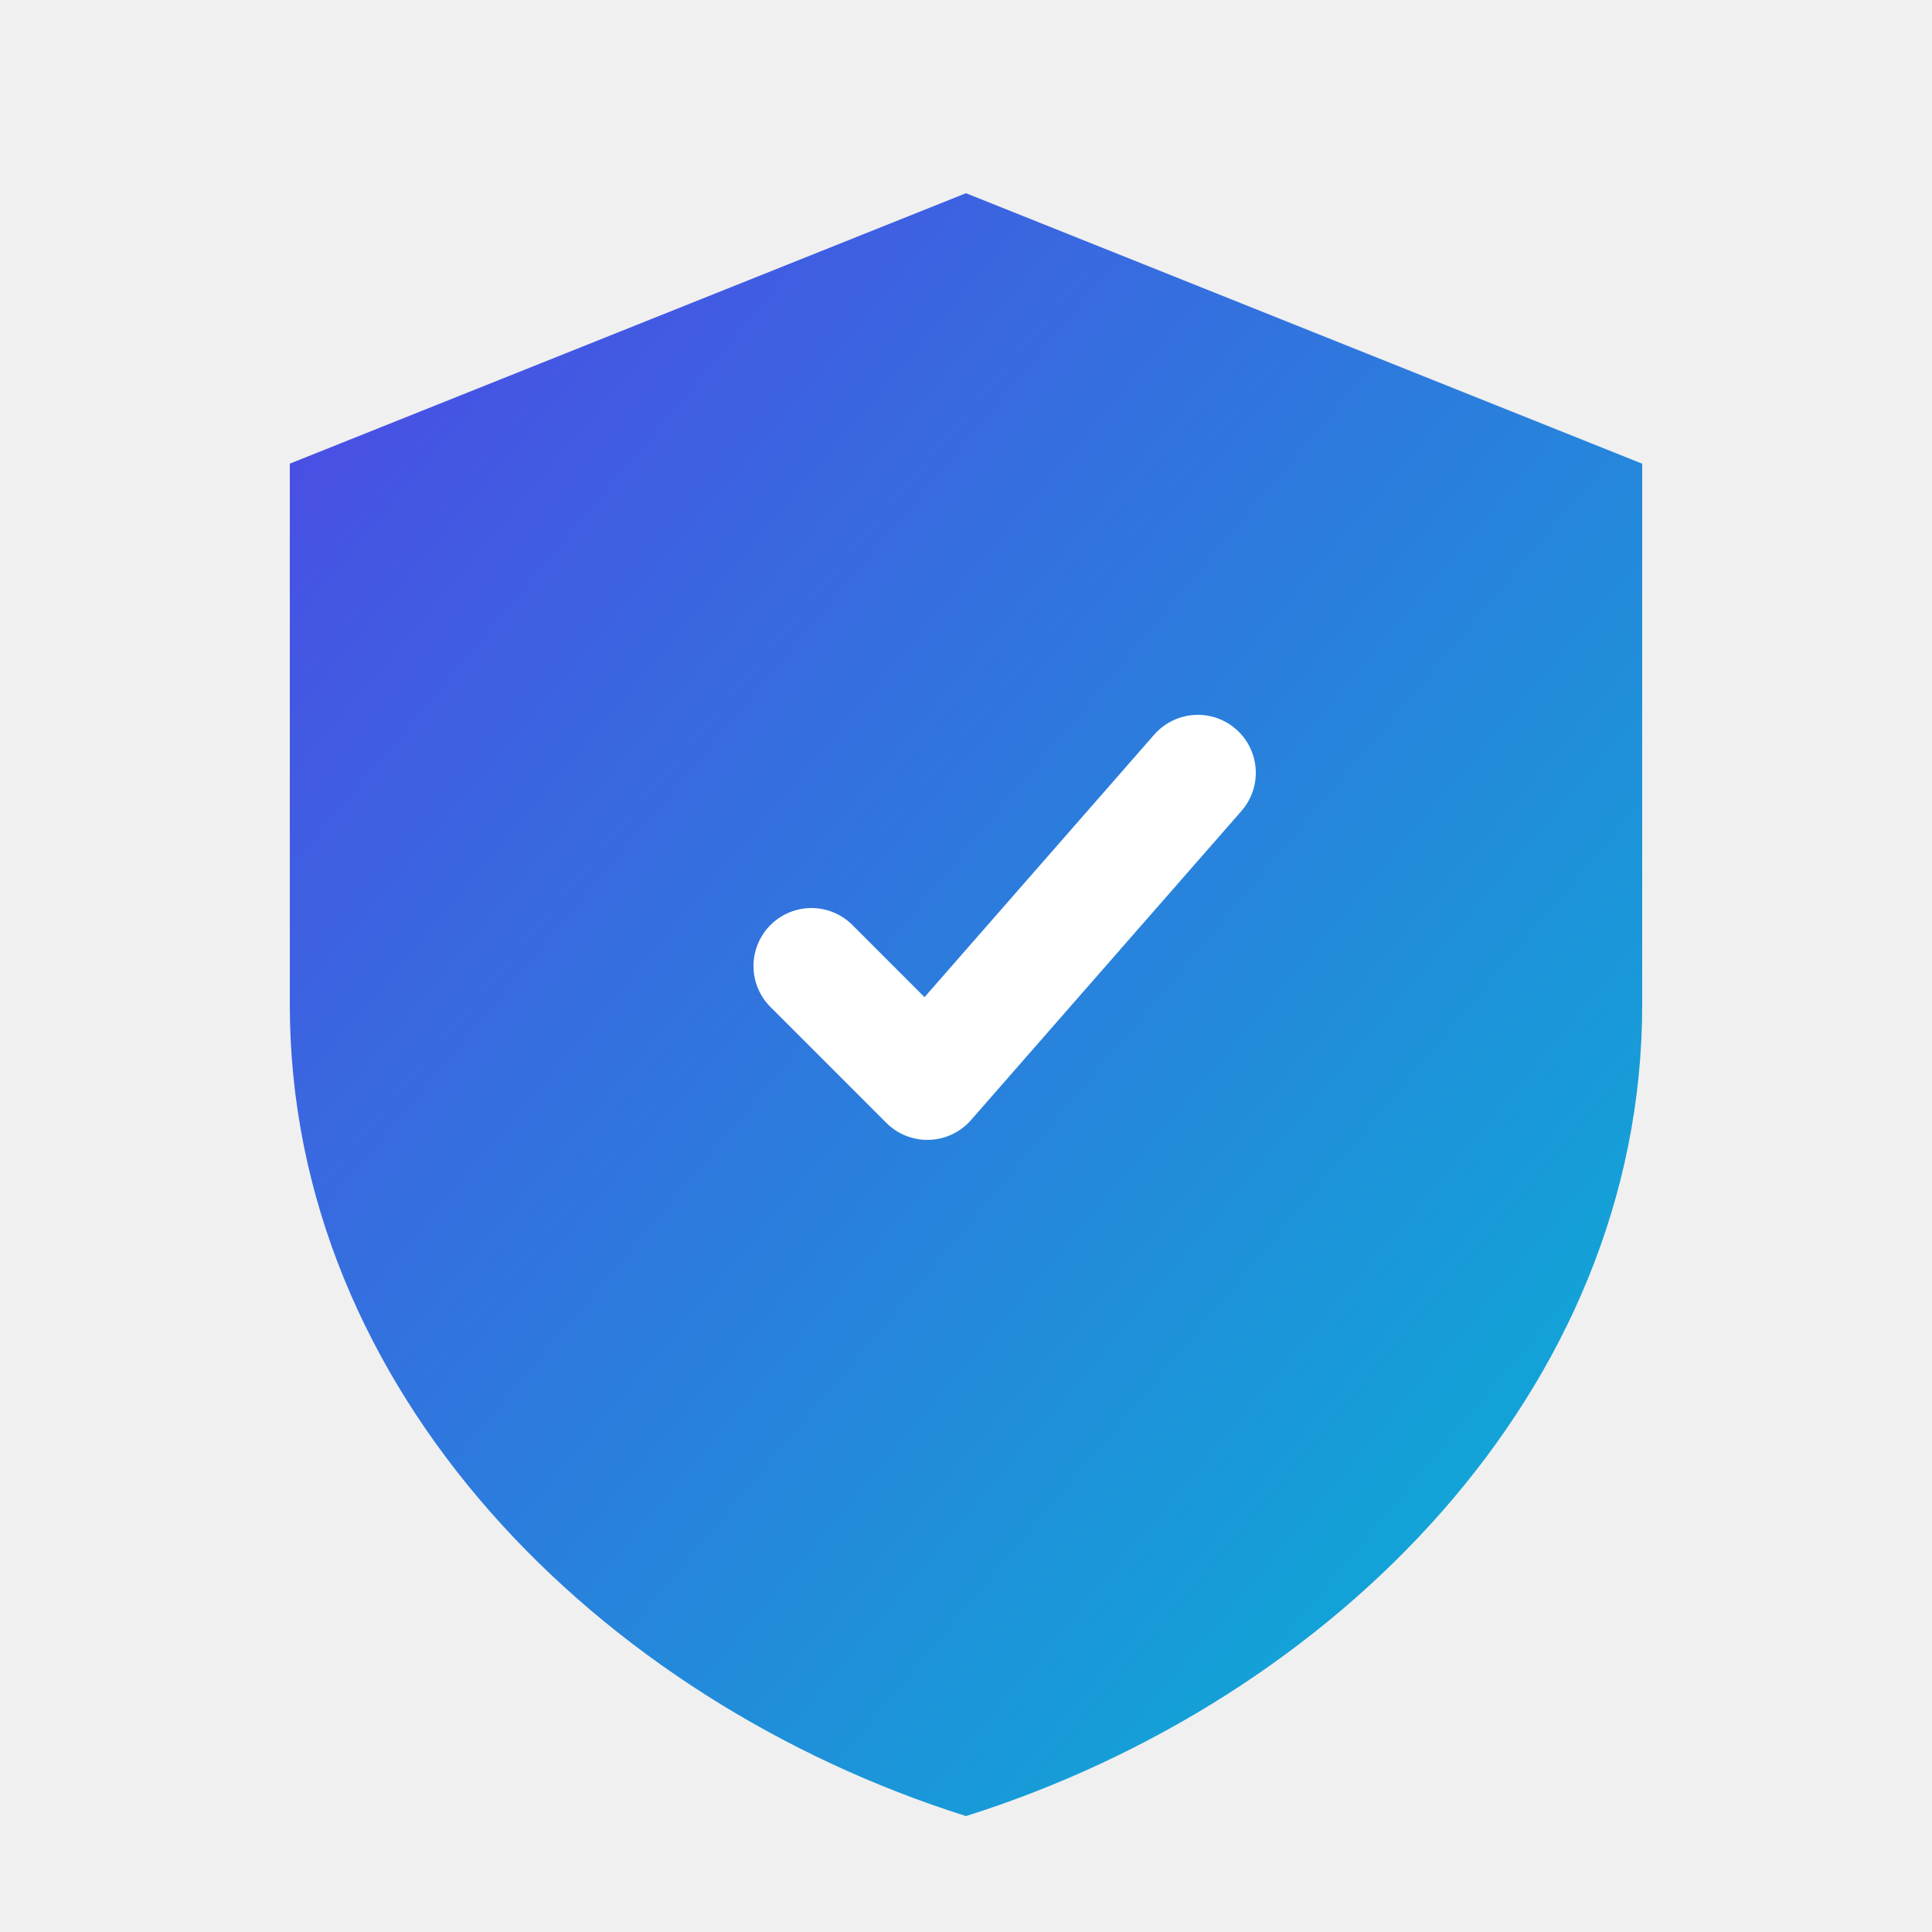
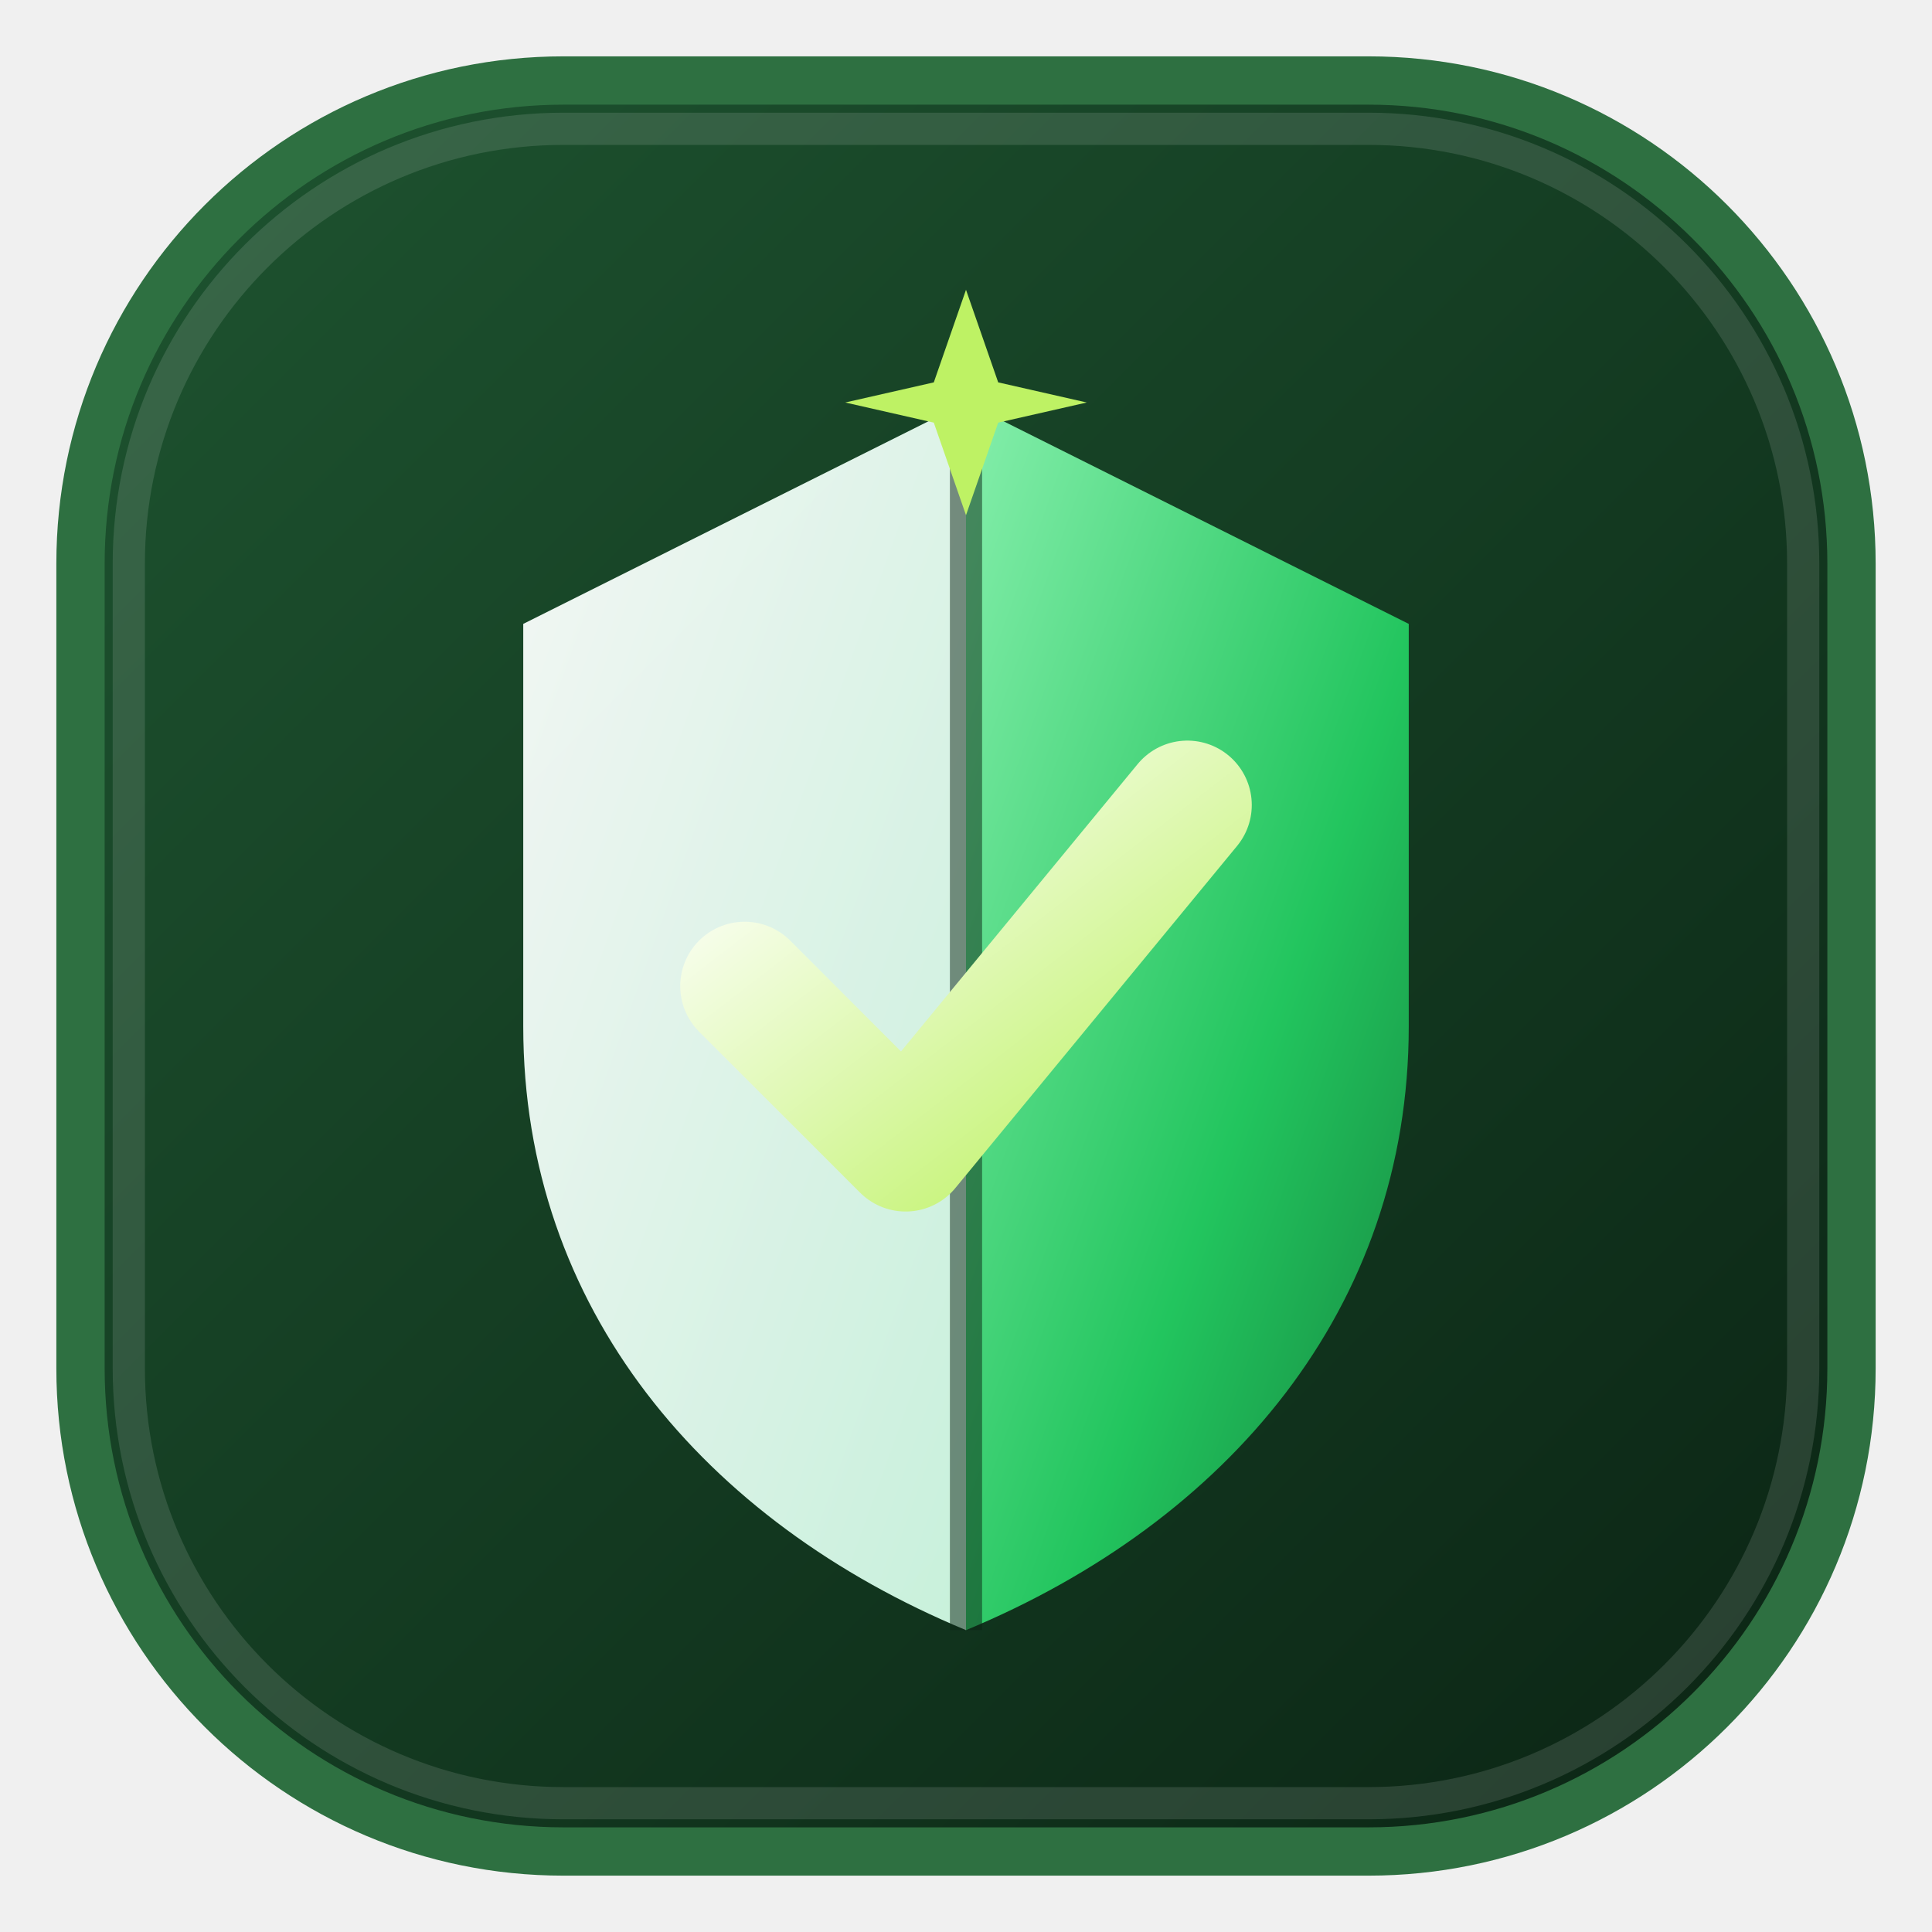
- <svg xmlns="http://www.w3.org/2000/svg" viewBox="0 0 100 100" width="100" height="100" fill="none">
+ <svg xmlns="http://www.w3.org/2000/svg" viewBox="0 0 48 48" width="100%" height="100%" fill="none">
  <defs>
-     <linearGradient id="brandGrad" x1="0%" y1="0%" x2="100%" y2="100%">
-       <stop offset="0%" stop-color="#4F46E5" />
-       <stop offset="100%" stop-color="#06B6D4" />
+     <linearGradient id="bgGrad" x1="0%" y1="0%" x2="100%" y2="100%">
+       <stop offset="0%" stop-color="#1e5430" />
+       <stop offset="50%" stop-color="#143c22" />
+       <stop offset="100%" stop-color="#0b2414" />
+     </linearGradient>
+     <linearGradient id="leftWing" x1="0%" y1="0%" x2="100%" y2="100%">
+       <stop offset="0%" stop-color="#FFFFFF" />
+       <stop offset="100%" stop-color="#d1fae5" />
+     </linearGradient>
+     <linearGradient id="rightWing" x1="0%" y1="0%" x2="100%" y2="100%">
+       <stop offset="0%" stop-color="#86efac" />
+       <stop offset="60%" stop-color="#22c55e" />
+       <stop offset="100%" stop-color="#15803d" />
+     </linearGradient>
+     <linearGradient id="coreCheck" x1="0%" y1="0%" x2="100%" y2="100%">
+       <stop offset="0%" stop-color="#ffffff" />
+       <stop offset="100%" stop-color="#bef264" />
    </linearGradient>
  </defs>
-   <path d="M50 10 L85 24 V52 C85 72 69 88 50 94 C31 88 15 72 15 52 V24 Z" fill="url(#brandGrad)" />
-   <path d="M42 50 L48 56 L62 40" stroke="#FFFFFF" stroke-width="6" stroke-linecap="round" stroke-linejoin="round" />
+   <rect x="2" y="2" width="44" height="44" rx="12" fill="url(#bgGrad)" stroke="#2e7041" stroke-width="1.2" />
+   <rect x="3.2" y="3.2" width="41.6" height="41.6" rx="10.8" stroke="rgba(255, 255, 255, 0.12)" stroke-width="0.8" />
+   <path d="M24 10 L13 15.5 V25.5 C13 32.5 17.5 37.8 24 40.5 V10 Z" fill="url(#leftWing)" fill-opacity="0.95" />
+   <path d="M24 10 L35 15.5 V25.5 C35 32.5 30.5 37.8 24 40.5 V10 Z" fill="url(#rightWing)" />
+   <line x1="24" y1="10" x2="24" y2="40.5" stroke="#0b2414" stroke-width="0.8" stroke-opacity="0.5" />
+   <path d="M18.5 24.5 L22.5 28.5 L29.5 20" stroke="url(#coreCheck)" stroke-width="3.2" stroke-linecap="round" stroke-linejoin="round" />
+   <path d="M24 7.2 L24.8 9.5 L27 10 L24.8 10.5 L24 12.8 L23.2 10.5 L21 10 L23.2 9.5 Z" fill="#bef264" />
</svg>
